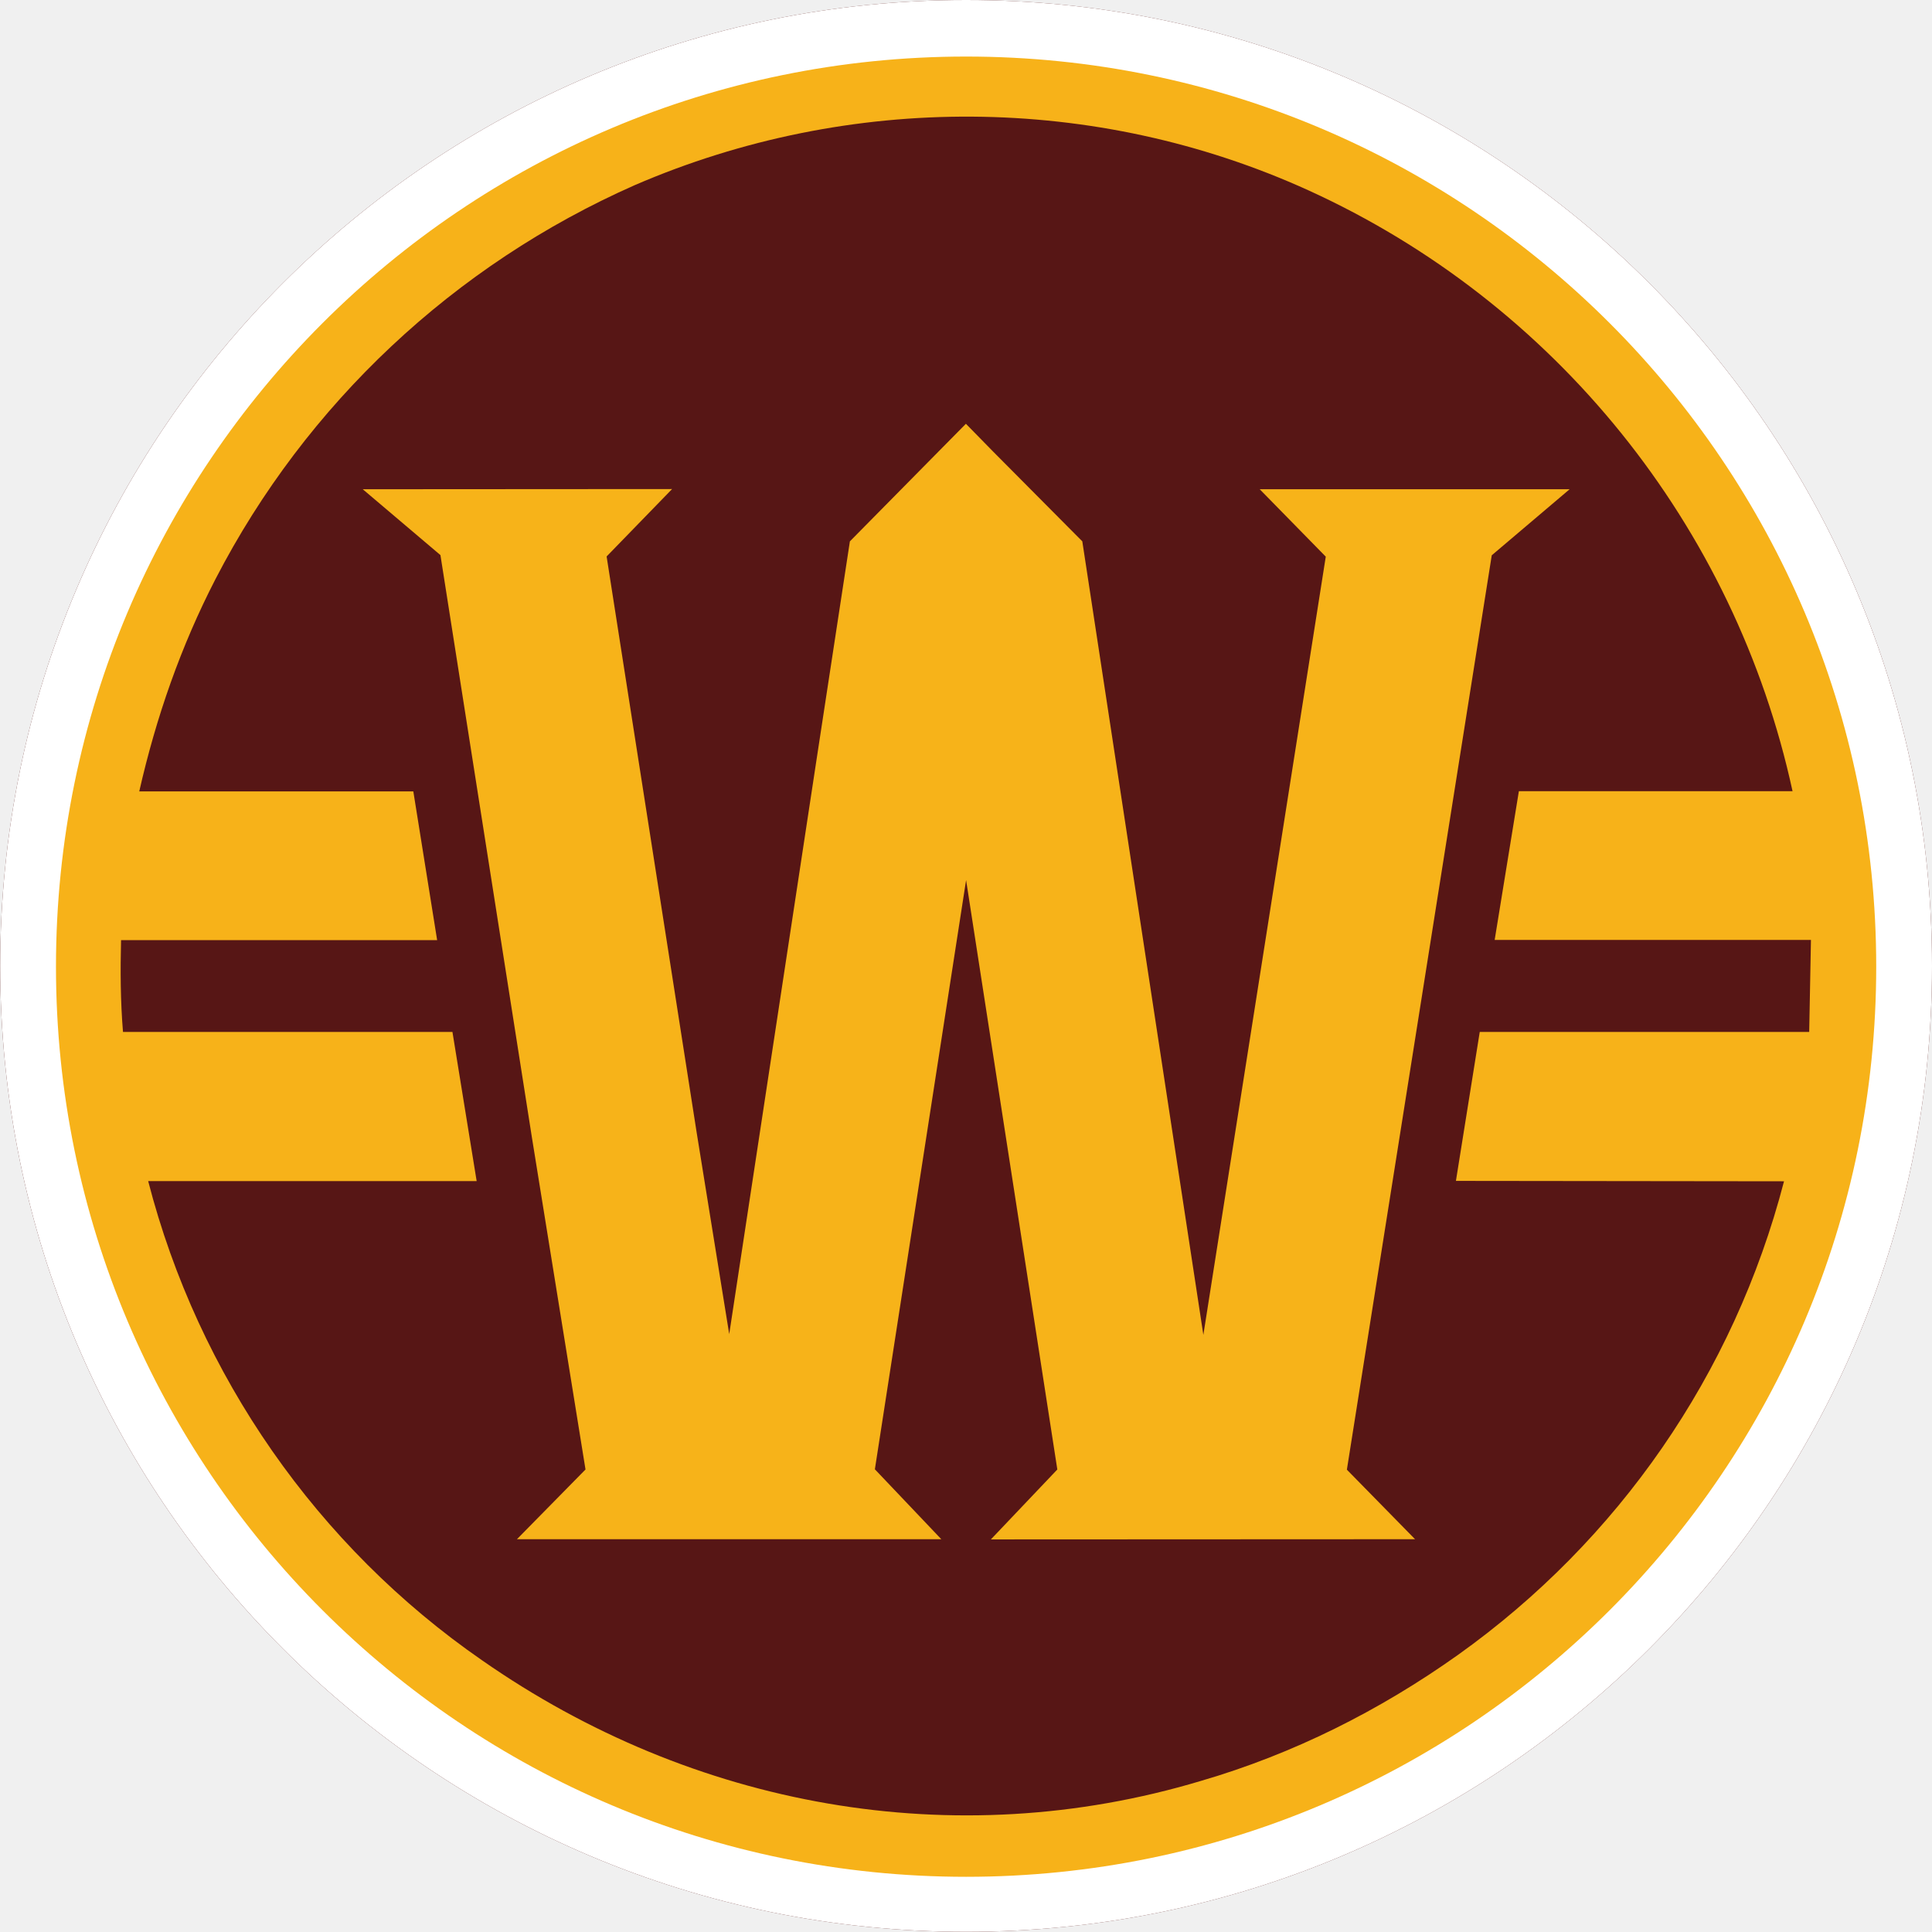
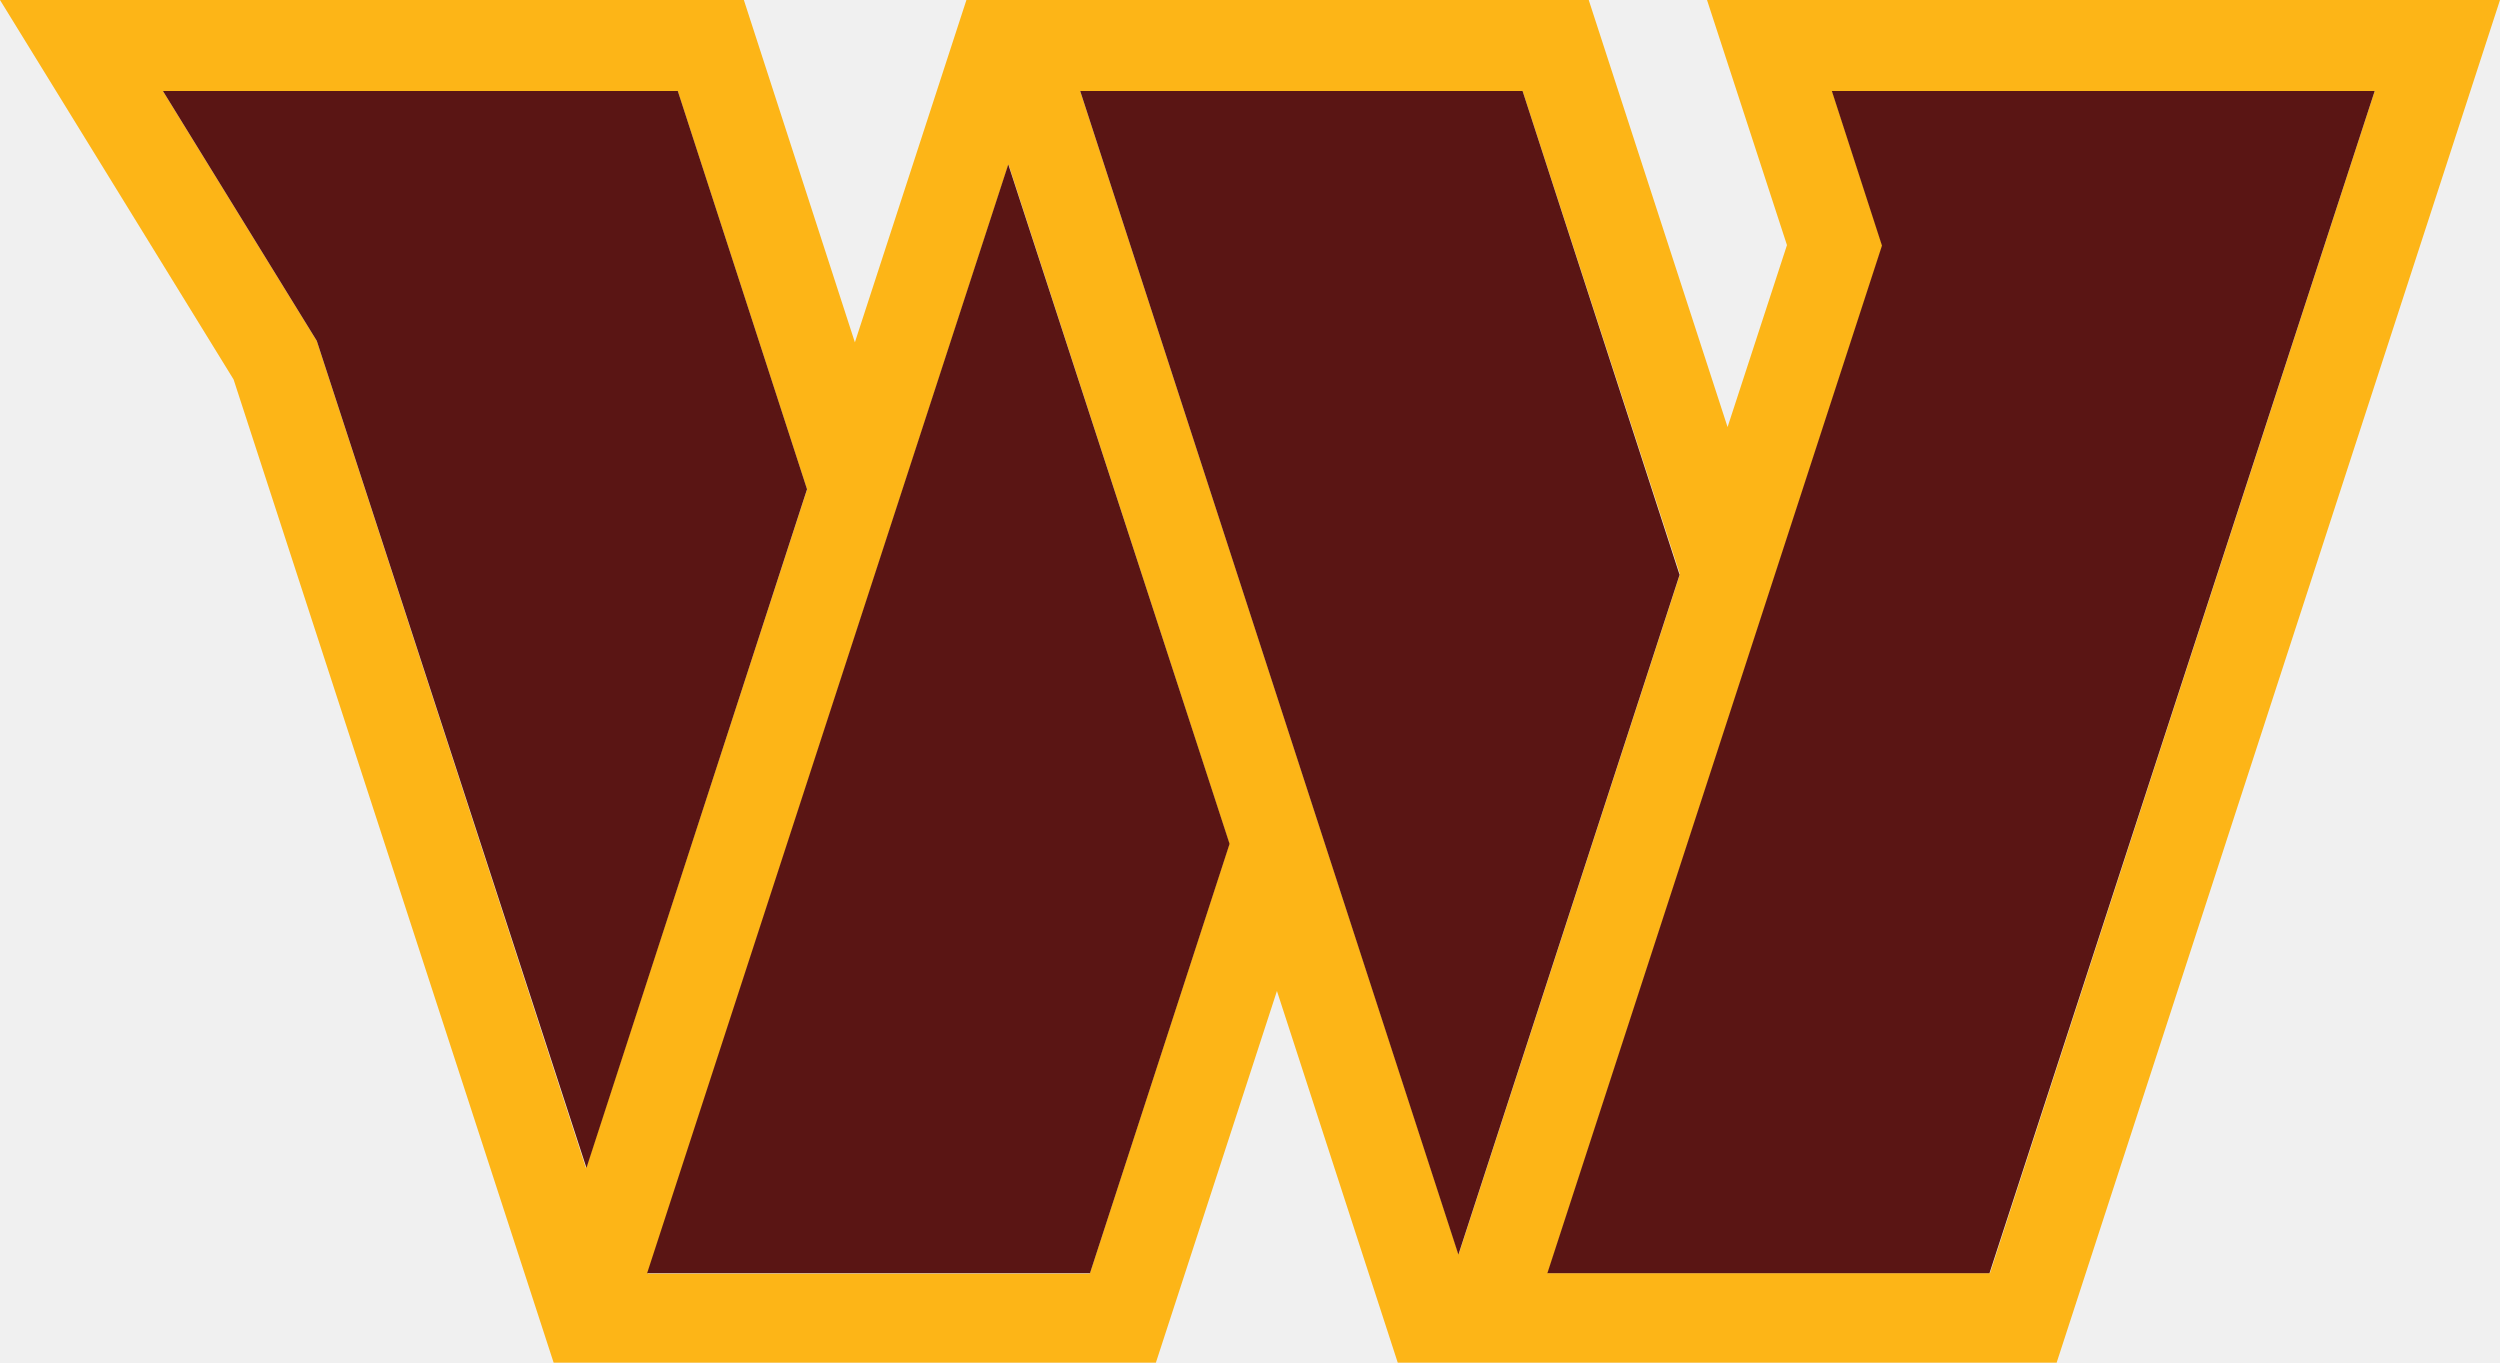
- <svg xmlns="http://www.w3.org/2000/svg" id="Layer_1" data-name="Layer 1" viewBox="0 0 99.75 99.75">
-   <circle cx="49.88" cy="49.87" r="49.87" fill="#571615" />
-   <circle cx="49.88" cy="49.87" r="49.87" fill="#fff" />
-   <circle cx="49.88" cy="49.91" r="46.99" fill="#f7b219" />
-   <path d="M62,91.95c-12.76,3.83-26.24,1.35-37.1-6.22-8.52-5.89-14.66-14.72-17.25-24.75h16.96s-1.25-7.7-1.25-7.7H6.35c-.13-1.59-.14-3.14-.1-4.74h16.32s-1.23-7.68-1.23-7.68H7.19c.87-3.83,2.15-7.5,3.94-10.97,4.68-9.05,12.32-16.21,21.64-20.33,11.09-4.79,23.78-4.73,34.77.26,12.75,5.8,22.03,17.32,25.01,31.03h-14.13s-1.25,7.68-1.25,7.68h16.33s-.09,4.75-.09,4.75h-17.01s-1.23,7.69-1.23,7.69l16.94.02c-2.59,9.97-8.57,18.56-16.83,24.45-4.05,2.88-8.51,5.12-13.28,6.51Z" fill="#571615" />
-   <polygon points="45.17 75.86 48.6 79.47 26.69 79.47 30.23 75.87 27.46 58.71 22.74 28.66 18.73 25.26 34.7 25.25 31.32 28.73 35.97 58.48 37.65 68.88 42.14 39.34 43.88 27.95 49.87 21.88 51.27 23.31 55.88 27.95 62.13 68.92 68.45 28.74 65.04 25.26 81.04 25.26 77.02 28.67 69.54 75.88 73.06 79.47 51.16 79.48 54.59 75.87 49.88 45.44 45.17 75.86" fill="#f7b319" />
+ <svg xmlns="http://www.w3.org/2000/svg" id="Layer_1" data-name="Layer 1" viewBox="0 0 99.75 54.37">
+   <path d="M68.11,0l3.19,9.78-2.37,7.26L63.39,0h-24.83l-4.45,13.66L29.68,0H0l9.32,15.14,12.77,39.23h24.03l4.83-14.83,4.82,14.83h26.29L99.75,0h-31.64ZM12.64,13.6L6.5,3.63h20.54l5.16,15.9-8.82,27.08L12.64,13.6ZM43.48,50.82h-17.64L40.24,6.56l8.81,27.11-5.57,17.15ZM43.1,3.63h17.65l6.28,19.28-8.83,27.14L43.1,3.63ZM79.4,50.8h-17.64l13.35-41-2.01-6.17h21.65l-15.35,47.17Z" fill="#fdb517" />
+   <path d="M67.02,22.92l-8.83,27.14L43.1,3.63h17.65l6.26,19.29ZM73.09,3.63l2,6.17-13.35,41h17.64L94.75,3.63h-21.66ZM27.04,3.63H6.5l6.14,9.97,10.76,33,8.8-27.08-5.16-15.9ZM25.83,50.8h17.66l5.57-17.13-8.83-27.11-14.41,44.24Z" fill="#5a1514" />
</svg>
